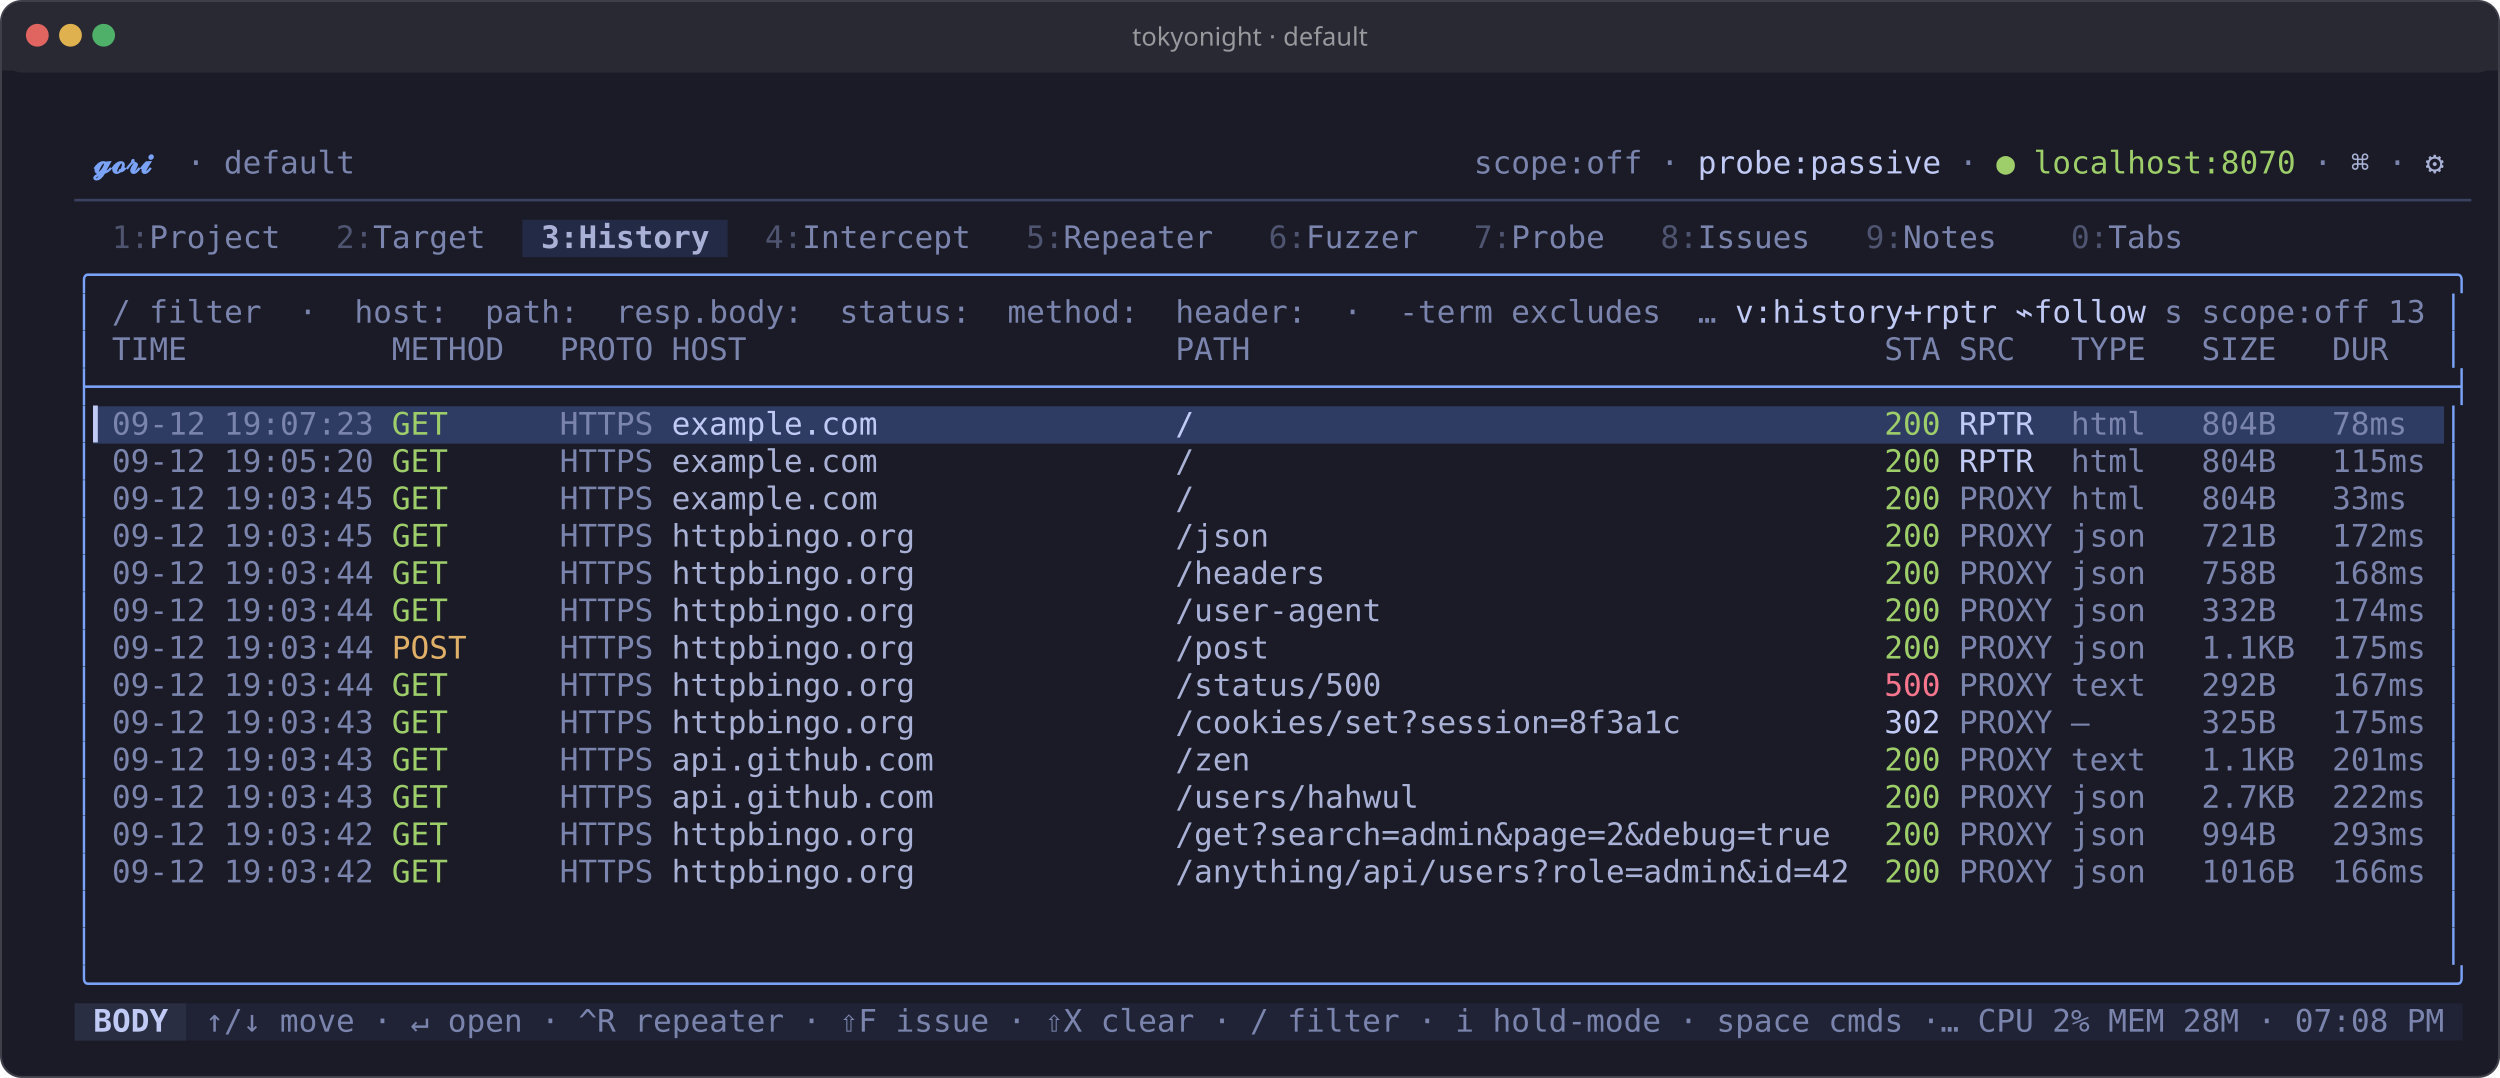
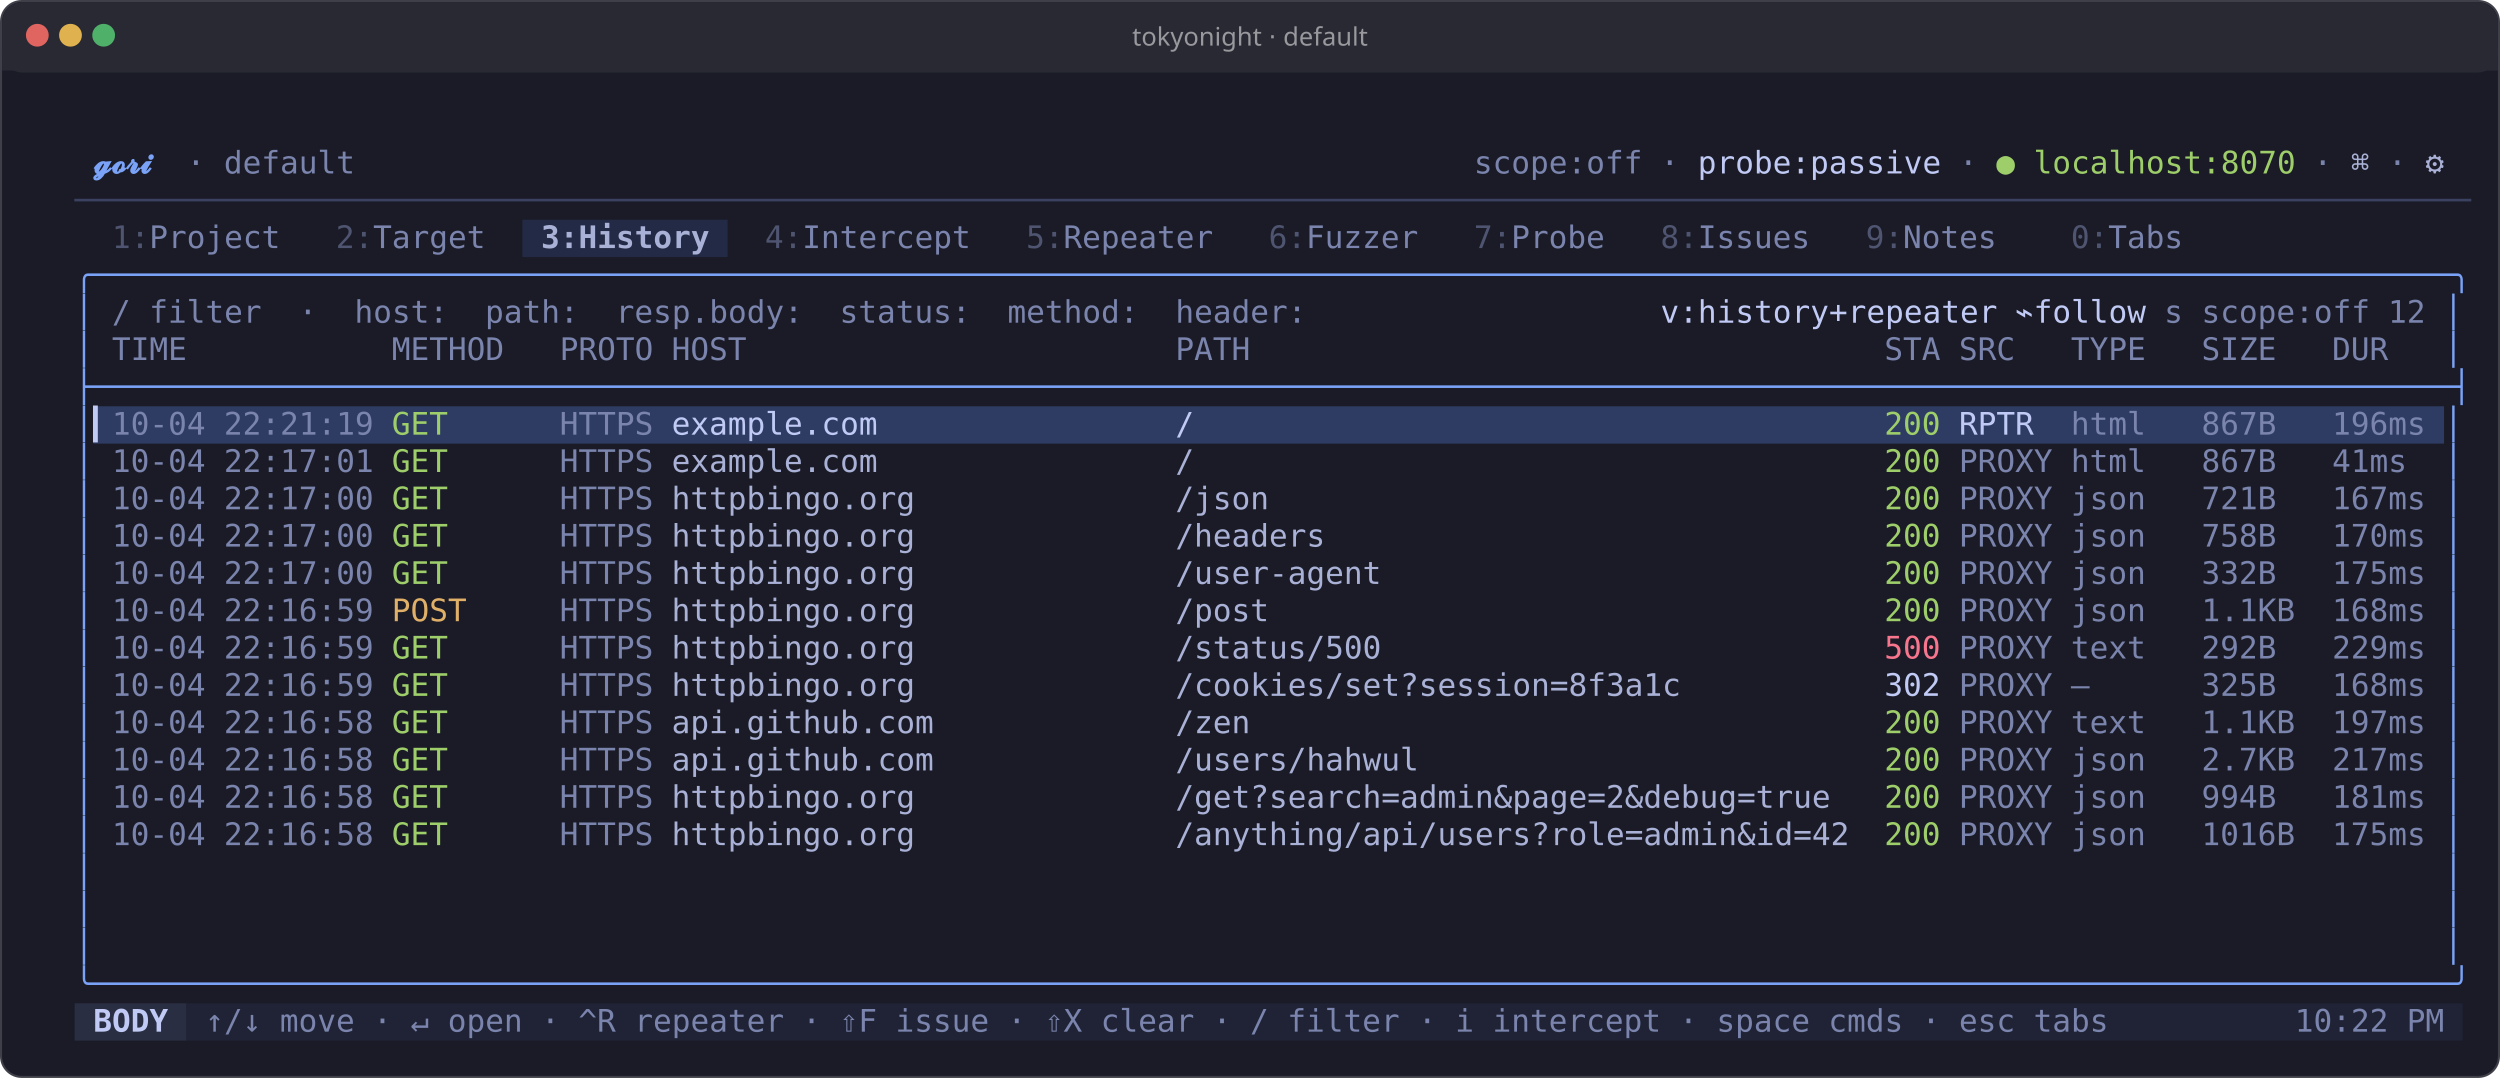
<svg xmlns="http://www.w3.org/2000/svg" width="1206" height="520" viewBox="0 0 1206.0 520.0" font-family="ui-monospace,'SF Mono','JetBrains Mono',Menlo,Consolas,monospace" font-size="15.0px" role="img" aria-label="tokyonight · default">
  <rect x="0.5" y="0.5" width="1205.0" height="519.0" rx="10" ry="10" fill="#1a1b26" stroke="#3f3f49" stroke-width="1" />
  <rect x="1" y="1" width="1204.0" height="34.0" rx="10" ry="10" fill="#282933" />
  <rect x="1" y="24.0" width="1204.0" height="10" fill="#282933" />
  <circle cx="18.0" cy="17.0" r="5.5" fill="#e0645f" />
  <circle cx="34.0" cy="17.0" r="5.5" fill="#e0b24f" />
  <circle cx="50.0" cy="17.0" r="5.5" fill="#4fb06a" />
  <text x="603.0" y="22.0" text-anchor="middle" fill="#98989d" font-family="'Apple Symbols','Segoe UI Symbol','Cambria Math','STIX Two Math','Noto Sans Math','DejaVu Sans',ui-monospace,'SF Mono','JetBrains Mono',Menlo,Consolas,monospace" font-size="12.3px">tokyonight · default</text>
  <rect x="252.00" y="106.00" width="99.00" height="18.00" fill="#232a45" />
  <rect x="45.00" y="196.00" width="1134.00" height="18.00" fill="#2e3c64" />
  <rect x="36.00" y="484.00" width="54.00" height="18.00" fill="#292e42" />
  <rect x="90.00" y="484.00" width="1098.00" height="18.00" fill="#1f2335" />
  <text x="45.00" y="83.68" textLength="36.00" lengthAdjust="spacingAndGlyphs" fill="#7aa2f7" font-weight="700" xml:space="preserve">𝓰𝓸𝓻𝓲</text>
  <text x="90.00" y="83.68" textLength="9.00" lengthAdjust="spacingAndGlyphs" fill="#7a84ad" xml:space="preserve">·</text>
  <text x="108.00" y="83.68" textLength="63.00" lengthAdjust="spacingAndGlyphs" fill="#7a84ad" xml:space="preserve">default</text>
  <text x="711.00" y="83.68" textLength="81.00" lengthAdjust="spacingAndGlyphs" fill="#7a84ad" xml:space="preserve">scope:off</text>
  <text x="801.00" y="83.68" textLength="9.00" lengthAdjust="spacingAndGlyphs" fill="#7a84ad" xml:space="preserve">·</text>
  <text x="819.00" y="83.68" textLength="117.00" lengthAdjust="spacingAndGlyphs" fill="#c0caf5" xml:space="preserve">probe:passive</text>
  <text x="945.00" y="83.68" textLength="9.00" lengthAdjust="spacingAndGlyphs" fill="#7a84ad" xml:space="preserve">·</text>
  <text x="963.00" y="83.68" textLength="9.00" lengthAdjust="spacingAndGlyphs" fill="#9ece6a" xml:space="preserve">●</text>
  <text x="981.00" y="83.68" textLength="126.00" lengthAdjust="spacingAndGlyphs" fill="#9ece6a" xml:space="preserve">localhost:8070</text>
  <text x="1116.00" y="83.68" textLength="9.00" lengthAdjust="spacingAndGlyphs" fill="#7a84ad" xml:space="preserve">·</text>
  <text x="1134.00" y="83.68" textLength="9.00" lengthAdjust="spacingAndGlyphs" fill="#a9b1d6" xml:space="preserve">⌘</text>
  <text x="1152.00" y="83.68" textLength="9.00" lengthAdjust="spacingAndGlyphs" fill="#7a84ad" xml:space="preserve">·</text>
  <text x="1170.00" y="83.68" textLength="9.00" lengthAdjust="spacingAndGlyphs" fill="#a9b1d6" xml:space="preserve">⚙</text>
  <text x="36.00" y="101.68" textLength="1152.00" lengthAdjust="spacingAndGlyphs" fill="#3b4261" xml:space="preserve">────────────────────────────────────────────────────────────────────────────────────────────────────────────────────────────────</text>
  <text x="54.00" y="119.68" textLength="18.00" lengthAdjust="spacingAndGlyphs" fill="#4f5570" xml:space="preserve">1:</text>
  <text x="72.00" y="119.68" textLength="63.00" lengthAdjust="spacingAndGlyphs" fill="#7a84ad" xml:space="preserve">Project</text>
  <text x="162.00" y="119.68" textLength="18.00" lengthAdjust="spacingAndGlyphs" fill="#4f5570" xml:space="preserve">2:</text>
  <text x="180.00" y="119.68" textLength="54.00" lengthAdjust="spacingAndGlyphs" fill="#7a84ad" xml:space="preserve">Target</text>
  <text x="261.00" y="119.68" textLength="81.00" lengthAdjust="spacingAndGlyphs" fill="#a9b1d6" font-weight="700" xml:space="preserve">3:History</text>
  <text x="369.00" y="119.68" textLength="18.00" lengthAdjust="spacingAndGlyphs" fill="#4f5570" xml:space="preserve">4:</text>
  <text x="387.00" y="119.68" textLength="81.00" lengthAdjust="spacingAndGlyphs" fill="#7a84ad" xml:space="preserve">Intercept</text>
  <text x="495.00" y="119.68" textLength="18.00" lengthAdjust="spacingAndGlyphs" fill="#4f5570" xml:space="preserve">5:</text>
  <text x="513.00" y="119.68" textLength="72.00" lengthAdjust="spacingAndGlyphs" fill="#7a84ad" xml:space="preserve">Repeater</text>
  <text x="612.00" y="119.68" textLength="18.00" lengthAdjust="spacingAndGlyphs" fill="#4f5570" xml:space="preserve">6:</text>
  <text x="630.00" y="119.68" textLength="54.00" lengthAdjust="spacingAndGlyphs" fill="#7a84ad" xml:space="preserve">Fuzzer</text>
  <text x="711.00" y="119.68" textLength="18.00" lengthAdjust="spacingAndGlyphs" fill="#4f5570" xml:space="preserve">7:</text>
  <text x="729.00" y="119.68" textLength="45.00" lengthAdjust="spacingAndGlyphs" fill="#7a84ad" xml:space="preserve">Probe</text>
  <text x="801.00" y="119.68" textLength="18.00" lengthAdjust="spacingAndGlyphs" fill="#4f5570" xml:space="preserve">8:</text>
  <text x="819.00" y="119.68" textLength="54.00" lengthAdjust="spacingAndGlyphs" fill="#7a84ad" xml:space="preserve">Issues</text>
  <text x="900.00" y="119.68" textLength="18.00" lengthAdjust="spacingAndGlyphs" fill="#4f5570" xml:space="preserve">9:</text>
  <text x="918.00" y="119.68" textLength="45.00" lengthAdjust="spacingAndGlyphs" fill="#7a84ad" xml:space="preserve">Notes</text>
  <text x="999.00" y="119.68" textLength="18.00" lengthAdjust="spacingAndGlyphs" fill="#4f5570" xml:space="preserve">0:</text>
  <text x="1017.00" y="119.68" textLength="36.00" lengthAdjust="spacingAndGlyphs" fill="#7a84ad" xml:space="preserve">Tabs</text>
  <text x="36.00" y="137.68" textLength="1152.00" lengthAdjust="spacingAndGlyphs" fill="#7aa2f7" xml:space="preserve">╭──────────────────────────────────────────────────────────────────────────────────────────────────────────────────────────────╮</text>
  <text x="36.00" y="155.68" textLength="9.00" lengthAdjust="spacingAndGlyphs" fill="#7aa2f7" xml:space="preserve">│</text>
  <text x="54.00" y="155.68" textLength="9.00" lengthAdjust="spacingAndGlyphs" fill="#7a84ad" xml:space="preserve">/</text>
  <text x="72.00" y="155.68" textLength="54.00" lengthAdjust="spacingAndGlyphs" fill="#7a84ad" xml:space="preserve">filter</text>
  <text x="144.00" y="155.68" textLength="9.00" lengthAdjust="spacingAndGlyphs" fill="#7a84ad" xml:space="preserve">·</text>
  <text x="171.00" y="155.68" textLength="45.00" lengthAdjust="spacingAndGlyphs" fill="#7a84ad" xml:space="preserve">host:</text>
  <text x="234.00" y="155.68" textLength="45.00" lengthAdjust="spacingAndGlyphs" fill="#7a84ad" xml:space="preserve">path:</text>
  <text x="297.00" y="155.68" textLength="90.00" lengthAdjust="spacingAndGlyphs" fill="#7a84ad" xml:space="preserve">resp.body:</text>
  <text x="405.00" y="155.68" textLength="63.00" lengthAdjust="spacingAndGlyphs" fill="#7a84ad" xml:space="preserve">status:</text>
  <text x="486.00" y="155.68" textLength="63.00" lengthAdjust="spacingAndGlyphs" fill="#7a84ad" xml:space="preserve">method:</text>
  <text x="567.00" y="155.68" textLength="63.00" lengthAdjust="spacingAndGlyphs" fill="#7a84ad" xml:space="preserve">header:</text>
-   <text x="648.00" y="155.68" textLength="9.00" lengthAdjust="spacingAndGlyphs" fill="#7a84ad" xml:space="preserve">·</text>
-   <text x="675.00" y="155.68" textLength="45.00" lengthAdjust="spacingAndGlyphs" fill="#7a84ad" xml:space="preserve">-term</text>
-   <text x="729.00" y="155.68" textLength="72.00" lengthAdjust="spacingAndGlyphs" fill="#7a84ad" xml:space="preserve">excludes</text>
-   <text x="819.00" y="155.68" textLength="9.00" lengthAdjust="spacingAndGlyphs" fill="#7a84ad" xml:space="preserve">…</text>
-   <text x="837.00" y="155.68" textLength="126.00" lengthAdjust="spacingAndGlyphs" fill="#c0caf5" xml:space="preserve">v:history+rptr</text>
+   <text x="801.00" y="155.68" textLength="162.00" lengthAdjust="spacingAndGlyphs" fill="#c0caf5" xml:space="preserve">v:history+repeater</text>
  <text x="972.00" y="155.68" textLength="63.00" lengthAdjust="spacingAndGlyphs" fill="#c0caf5" xml:space="preserve">⌁follow</text>
  <text x="1044.00" y="155.68" textLength="9.00" lengthAdjust="spacingAndGlyphs" fill="#7a84ad" xml:space="preserve">s</text>
  <text x="1062.00" y="155.68" textLength="81.00" lengthAdjust="spacingAndGlyphs" fill="#7a84ad" xml:space="preserve">scope:off</text>
-   <text x="1152.00" y="155.68" textLength="18.00" lengthAdjust="spacingAndGlyphs" fill="#7a84ad" xml:space="preserve">13</text>
+   <text x="1152.00" y="155.68" textLength="18.00" lengthAdjust="spacingAndGlyphs" fill="#7a84ad" xml:space="preserve">12</text>
  <text x="1179.00" y="155.68" textLength="9.00" lengthAdjust="spacingAndGlyphs" fill="#7aa2f7" xml:space="preserve">│</text>
  <text x="36.00" y="173.68" textLength="9.00" lengthAdjust="spacingAndGlyphs" fill="#7aa2f7" xml:space="preserve">│</text>
  <text x="54.00" y="173.68" textLength="36.00" lengthAdjust="spacingAndGlyphs" fill="#7a84ad" xml:space="preserve">TIME</text>
  <text x="189.00" y="173.68" textLength="54.00" lengthAdjust="spacingAndGlyphs" fill="#7a84ad" xml:space="preserve">METHOD</text>
  <text x="270.00" y="173.68" textLength="45.00" lengthAdjust="spacingAndGlyphs" fill="#7a84ad" xml:space="preserve">PROTO</text>
  <text x="324.00" y="173.68" textLength="36.00" lengthAdjust="spacingAndGlyphs" fill="#7a84ad" xml:space="preserve">HOST</text>
  <text x="567.00" y="173.68" textLength="36.00" lengthAdjust="spacingAndGlyphs" fill="#7a84ad" xml:space="preserve">PATH</text>
  <text x="909.00" y="173.68" textLength="27.00" lengthAdjust="spacingAndGlyphs" fill="#7a84ad" xml:space="preserve">STA</text>
  <text x="945.00" y="173.68" textLength="27.00" lengthAdjust="spacingAndGlyphs" fill="#7a84ad" xml:space="preserve">SRC</text>
  <text x="999.00" y="173.68" textLength="36.00" lengthAdjust="spacingAndGlyphs" fill="#7a84ad" xml:space="preserve">TYPE</text>
  <text x="1062.00" y="173.68" textLength="36.00" lengthAdjust="spacingAndGlyphs" fill="#7a84ad" xml:space="preserve">SIZE</text>
  <text x="1125.00" y="173.68" textLength="27.00" lengthAdjust="spacingAndGlyphs" fill="#7a84ad" xml:space="preserve">DUR</text>
  <text x="1179.00" y="173.68" textLength="9.00" lengthAdjust="spacingAndGlyphs" fill="#7aa2f7" xml:space="preserve">│</text>
  <text x="36.00" y="191.68" textLength="1152.00" lengthAdjust="spacingAndGlyphs" fill="#7aa2f7" xml:space="preserve">├──────────────────────────────────────────────────────────────────────────────────────────────────────────────────────────────┤</text>
  <text x="36.00" y="209.68" textLength="9.00" lengthAdjust="spacingAndGlyphs" fill="#7aa2f7" xml:space="preserve">│</text>
  <text x="45.00" y="209.68" textLength="9.00" lengthAdjust="spacingAndGlyphs" fill="#c0caf5" xml:space="preserve">▎</text>
-   <text x="54.00" y="209.68" textLength="45.00" lengthAdjust="spacingAndGlyphs" fill="#7a84ad" xml:space="preserve">09-12</text>
-   <text x="108.00" y="209.68" textLength="72.00" lengthAdjust="spacingAndGlyphs" fill="#7a84ad" xml:space="preserve">19:07:23</text>
+   <text x="54.00" y="209.68" textLength="45.00" lengthAdjust="spacingAndGlyphs" fill="#7a84ad" xml:space="preserve">10-04</text>
+   <text x="108.00" y="209.68" textLength="72.00" lengthAdjust="spacingAndGlyphs" fill="#7a84ad" xml:space="preserve">22:21:19</text>
  <text x="189.00" y="209.68" textLength="27.00" lengthAdjust="spacingAndGlyphs" fill="#9ece6a" xml:space="preserve">GET</text>
  <text x="270.00" y="209.68" textLength="45.00" lengthAdjust="spacingAndGlyphs" fill="#7a84ad" xml:space="preserve">HTTPS</text>
  <text x="324.00" y="209.68" textLength="99.00" lengthAdjust="spacingAndGlyphs" fill="#c0caf5" xml:space="preserve">example.com</text>
  <text x="567.00" y="209.68" textLength="9.00" lengthAdjust="spacingAndGlyphs" fill="#c0caf5" xml:space="preserve">/</text>
  <text x="909.00" y="209.68" textLength="27.00" lengthAdjust="spacingAndGlyphs" fill="#9ece6a" xml:space="preserve">200</text>
  <text x="945.00" y="209.68" textLength="36.00" lengthAdjust="spacingAndGlyphs" fill="#c0caf5" xml:space="preserve">RPTR</text>
  <text x="999.00" y="209.68" textLength="36.00" lengthAdjust="spacingAndGlyphs" fill="#7a84ad" xml:space="preserve">html</text>
-   <text x="1062.00" y="209.68" textLength="36.00" lengthAdjust="spacingAndGlyphs" fill="#7a84ad" xml:space="preserve">804B</text>
-   <text x="1125.00" y="209.68" textLength="36.00" lengthAdjust="spacingAndGlyphs" fill="#7a84ad" xml:space="preserve">78ms</text>
+   <text x="1062.00" y="209.68" textLength="36.00" lengthAdjust="spacingAndGlyphs" fill="#7a84ad" xml:space="preserve">867B</text>
+   <text x="1125.00" y="209.68" textLength="45.00" lengthAdjust="spacingAndGlyphs" fill="#7a84ad" xml:space="preserve">196ms</text>
  <text x="1179.00" y="209.68" textLength="9.00" lengthAdjust="spacingAndGlyphs" fill="#7aa2f7" xml:space="preserve">│</text>
  <text x="36.00" y="227.68" textLength="9.00" lengthAdjust="spacingAndGlyphs" fill="#7aa2f7" xml:space="preserve">│</text>
-   <text x="54.00" y="227.68" textLength="45.00" lengthAdjust="spacingAndGlyphs" fill="#7a84ad" xml:space="preserve">09-12</text>
-   <text x="108.00" y="227.68" textLength="72.00" lengthAdjust="spacingAndGlyphs" fill="#7a84ad" xml:space="preserve">19:05:20</text>
+   <text x="54.00" y="227.68" textLength="45.00" lengthAdjust="spacingAndGlyphs" fill="#7a84ad" xml:space="preserve">10-04</text>
+   <text x="108.00" y="227.68" textLength="72.00" lengthAdjust="spacingAndGlyphs" fill="#7a84ad" xml:space="preserve">22:17:01</text>
  <text x="189.00" y="227.68" textLength="27.00" lengthAdjust="spacingAndGlyphs" fill="#9ece6a" xml:space="preserve">GET</text>
  <text x="270.00" y="227.68" textLength="45.00" lengthAdjust="spacingAndGlyphs" fill="#7a84ad" xml:space="preserve">HTTPS</text>
  <text x="324.00" y="227.68" textLength="99.00" lengthAdjust="spacingAndGlyphs" fill="#a9b1d6" xml:space="preserve">example.com</text>
  <text x="567.00" y="227.68" textLength="9.00" lengthAdjust="spacingAndGlyphs" fill="#a9b1d6" xml:space="preserve">/</text>
  <text x="909.00" y="227.68" textLength="27.00" lengthAdjust="spacingAndGlyphs" fill="#9ece6a" xml:space="preserve">200</text>
-   <text x="945.00" y="227.68" textLength="36.00" lengthAdjust="spacingAndGlyphs" fill="#c0caf5" xml:space="preserve">RPTR</text>
+   <text x="945.00" y="227.68" textLength="45.00" lengthAdjust="spacingAndGlyphs" fill="#7a84ad" xml:space="preserve">PROXY</text>
  <text x="999.00" y="227.68" textLength="36.00" lengthAdjust="spacingAndGlyphs" fill="#7a84ad" xml:space="preserve">html</text>
-   <text x="1062.00" y="227.68" textLength="36.00" lengthAdjust="spacingAndGlyphs" fill="#7a84ad" xml:space="preserve">804B</text>
-   <text x="1125.00" y="227.68" textLength="45.00" lengthAdjust="spacingAndGlyphs" fill="#7a84ad" xml:space="preserve">115ms</text>
+   <text x="1062.00" y="227.68" textLength="36.00" lengthAdjust="spacingAndGlyphs" fill="#7a84ad" xml:space="preserve">867B</text>
+   <text x="1125.00" y="227.68" textLength="36.00" lengthAdjust="spacingAndGlyphs" fill="#7a84ad" xml:space="preserve">41ms</text>
  <text x="1179.00" y="227.68" textLength="9.00" lengthAdjust="spacingAndGlyphs" fill="#7aa2f7" xml:space="preserve">│</text>
  <text x="36.00" y="245.68" textLength="9.00" lengthAdjust="spacingAndGlyphs" fill="#7aa2f7" xml:space="preserve">│</text>
-   <text x="54.00" y="245.68" textLength="45.00" lengthAdjust="spacingAndGlyphs" fill="#7a84ad" xml:space="preserve">09-12</text>
-   <text x="108.00" y="245.68" textLength="72.00" lengthAdjust="spacingAndGlyphs" fill="#7a84ad" xml:space="preserve">19:03:45</text>
+   <text x="54.00" y="245.68" textLength="45.00" lengthAdjust="spacingAndGlyphs" fill="#7a84ad" xml:space="preserve">10-04</text>
+   <text x="108.00" y="245.68" textLength="72.00" lengthAdjust="spacingAndGlyphs" fill="#7a84ad" xml:space="preserve">22:17:00</text>
  <text x="189.00" y="245.68" textLength="27.00" lengthAdjust="spacingAndGlyphs" fill="#9ece6a" xml:space="preserve">GET</text>
  <text x="270.00" y="245.68" textLength="45.00" lengthAdjust="spacingAndGlyphs" fill="#7a84ad" xml:space="preserve">HTTPS</text>
-   <text x="324.00" y="245.68" textLength="99.00" lengthAdjust="spacingAndGlyphs" fill="#a9b1d6" xml:space="preserve">example.com</text>
-   <text x="567.00" y="245.68" textLength="9.00" lengthAdjust="spacingAndGlyphs" fill="#a9b1d6" xml:space="preserve">/</text>
+   <text x="324.00" y="245.68" textLength="117.00" lengthAdjust="spacingAndGlyphs" fill="#a9b1d6" xml:space="preserve">httpbingo.org</text>
+   <text x="567.00" y="245.68" textLength="45.00" lengthAdjust="spacingAndGlyphs" fill="#a9b1d6" xml:space="preserve">/json</text>
  <text x="909.00" y="245.68" textLength="27.00" lengthAdjust="spacingAndGlyphs" fill="#9ece6a" xml:space="preserve">200</text>
  <text x="945.00" y="245.68" textLength="45.00" lengthAdjust="spacingAndGlyphs" fill="#7a84ad" xml:space="preserve">PROXY</text>
-   <text x="999.00" y="245.68" textLength="36.00" lengthAdjust="spacingAndGlyphs" fill="#7a84ad" xml:space="preserve">html</text>
-   <text x="1062.00" y="245.68" textLength="36.00" lengthAdjust="spacingAndGlyphs" fill="#7a84ad" xml:space="preserve">804B</text>
-   <text x="1125.00" y="245.68" textLength="36.00" lengthAdjust="spacingAndGlyphs" fill="#7a84ad" xml:space="preserve">33ms</text>
+   <text x="999.00" y="245.68" textLength="36.00" lengthAdjust="spacingAndGlyphs" fill="#7a84ad" xml:space="preserve">json</text>
+   <text x="1062.00" y="245.68" textLength="36.00" lengthAdjust="spacingAndGlyphs" fill="#7a84ad" xml:space="preserve">721B</text>
+   <text x="1125.00" y="245.68" textLength="45.00" lengthAdjust="spacingAndGlyphs" fill="#7a84ad" xml:space="preserve">167ms</text>
  <text x="1179.00" y="245.68" textLength="9.00" lengthAdjust="spacingAndGlyphs" fill="#7aa2f7" xml:space="preserve">│</text>
  <text x="36.00" y="263.68" textLength="9.00" lengthAdjust="spacingAndGlyphs" fill="#7aa2f7" xml:space="preserve">│</text>
-   <text x="54.00" y="263.68" textLength="45.00" lengthAdjust="spacingAndGlyphs" fill="#7a84ad" xml:space="preserve">09-12</text>
-   <text x="108.00" y="263.68" textLength="72.00" lengthAdjust="spacingAndGlyphs" fill="#7a84ad" xml:space="preserve">19:03:45</text>
+   <text x="54.00" y="263.68" textLength="45.00" lengthAdjust="spacingAndGlyphs" fill="#7a84ad" xml:space="preserve">10-04</text>
+   <text x="108.00" y="263.68" textLength="72.00" lengthAdjust="spacingAndGlyphs" fill="#7a84ad" xml:space="preserve">22:17:00</text>
  <text x="189.00" y="263.68" textLength="27.00" lengthAdjust="spacingAndGlyphs" fill="#9ece6a" xml:space="preserve">GET</text>
  <text x="270.00" y="263.68" textLength="45.00" lengthAdjust="spacingAndGlyphs" fill="#7a84ad" xml:space="preserve">HTTPS</text>
  <text x="324.00" y="263.68" textLength="117.00" lengthAdjust="spacingAndGlyphs" fill="#a9b1d6" xml:space="preserve">httpbingo.org</text>
-   <text x="567.00" y="263.68" textLength="45.00" lengthAdjust="spacingAndGlyphs" fill="#a9b1d6" xml:space="preserve">/json</text>
+   <text x="567.00" y="263.68" textLength="72.00" lengthAdjust="spacingAndGlyphs" fill="#a9b1d6" xml:space="preserve">/headers</text>
  <text x="909.00" y="263.68" textLength="27.00" lengthAdjust="spacingAndGlyphs" fill="#9ece6a" xml:space="preserve">200</text>
  <text x="945.00" y="263.68" textLength="45.00" lengthAdjust="spacingAndGlyphs" fill="#7a84ad" xml:space="preserve">PROXY</text>
  <text x="999.00" y="263.68" textLength="36.00" lengthAdjust="spacingAndGlyphs" fill="#7a84ad" xml:space="preserve">json</text>
-   <text x="1062.00" y="263.68" textLength="36.00" lengthAdjust="spacingAndGlyphs" fill="#7a84ad" xml:space="preserve">721B</text>
-   <text x="1125.00" y="263.68" textLength="45.00" lengthAdjust="spacingAndGlyphs" fill="#7a84ad" xml:space="preserve">172ms</text>
+   <text x="1062.00" y="263.68" textLength="36.00" lengthAdjust="spacingAndGlyphs" fill="#7a84ad" xml:space="preserve">758B</text>
+   <text x="1125.00" y="263.68" textLength="45.00" lengthAdjust="spacingAndGlyphs" fill="#7a84ad" xml:space="preserve">170ms</text>
  <text x="1179.00" y="263.68" textLength="9.00" lengthAdjust="spacingAndGlyphs" fill="#7aa2f7" xml:space="preserve">│</text>
  <text x="36.00" y="281.68" textLength="9.00" lengthAdjust="spacingAndGlyphs" fill="#7aa2f7" xml:space="preserve">│</text>
-   <text x="54.00" y="281.68" textLength="45.00" lengthAdjust="spacingAndGlyphs" fill="#7a84ad" xml:space="preserve">09-12</text>
-   <text x="108.00" y="281.68" textLength="72.00" lengthAdjust="spacingAndGlyphs" fill="#7a84ad" xml:space="preserve">19:03:44</text>
+   <text x="54.00" y="281.68" textLength="45.00" lengthAdjust="spacingAndGlyphs" fill="#7a84ad" xml:space="preserve">10-04</text>
+   <text x="108.00" y="281.68" textLength="72.00" lengthAdjust="spacingAndGlyphs" fill="#7a84ad" xml:space="preserve">22:17:00</text>
  <text x="189.00" y="281.68" textLength="27.00" lengthAdjust="spacingAndGlyphs" fill="#9ece6a" xml:space="preserve">GET</text>
  <text x="270.00" y="281.68" textLength="45.00" lengthAdjust="spacingAndGlyphs" fill="#7a84ad" xml:space="preserve">HTTPS</text>
  <text x="324.00" y="281.68" textLength="117.00" lengthAdjust="spacingAndGlyphs" fill="#a9b1d6" xml:space="preserve">httpbingo.org</text>
-   <text x="567.00" y="281.68" textLength="72.00" lengthAdjust="spacingAndGlyphs" fill="#a9b1d6" xml:space="preserve">/headers</text>
+   <text x="567.00" y="281.68" textLength="99.00" lengthAdjust="spacingAndGlyphs" fill="#a9b1d6" xml:space="preserve">/user-agent</text>
  <text x="909.00" y="281.68" textLength="27.00" lengthAdjust="spacingAndGlyphs" fill="#9ece6a" xml:space="preserve">200</text>
  <text x="945.00" y="281.68" textLength="45.00" lengthAdjust="spacingAndGlyphs" fill="#7a84ad" xml:space="preserve">PROXY</text>
  <text x="999.00" y="281.68" textLength="36.00" lengthAdjust="spacingAndGlyphs" fill="#7a84ad" xml:space="preserve">json</text>
-   <text x="1062.00" y="281.68" textLength="36.00" lengthAdjust="spacingAndGlyphs" fill="#7a84ad" xml:space="preserve">758B</text>
-   <text x="1125.00" y="281.68" textLength="45.00" lengthAdjust="spacingAndGlyphs" fill="#7a84ad" xml:space="preserve">168ms</text>
+   <text x="1062.00" y="281.68" textLength="36.00" lengthAdjust="spacingAndGlyphs" fill="#7a84ad" xml:space="preserve">332B</text>
+   <text x="1125.00" y="281.68" textLength="45.00" lengthAdjust="spacingAndGlyphs" fill="#7a84ad" xml:space="preserve">175ms</text>
  <text x="1179.00" y="281.68" textLength="9.00" lengthAdjust="spacingAndGlyphs" fill="#7aa2f7" xml:space="preserve">│</text>
  <text x="36.00" y="299.68" textLength="9.00" lengthAdjust="spacingAndGlyphs" fill="#7aa2f7" xml:space="preserve">│</text>
-   <text x="54.00" y="299.68" textLength="45.00" lengthAdjust="spacingAndGlyphs" fill="#7a84ad" xml:space="preserve">09-12</text>
-   <text x="108.00" y="299.68" textLength="72.00" lengthAdjust="spacingAndGlyphs" fill="#7a84ad" xml:space="preserve">19:03:44</text>
-   <text x="189.00" y="299.68" textLength="27.00" lengthAdjust="spacingAndGlyphs" fill="#9ece6a" xml:space="preserve">GET</text>
+   <text x="54.00" y="299.68" textLength="45.00" lengthAdjust="spacingAndGlyphs" fill="#7a84ad" xml:space="preserve">10-04</text>
+   <text x="108.00" y="299.68" textLength="72.00" lengthAdjust="spacingAndGlyphs" fill="#7a84ad" xml:space="preserve">22:16:59</text>
+   <text x="189.00" y="299.68" textLength="36.00" lengthAdjust="spacingAndGlyphs" fill="#e0af68" xml:space="preserve">POST</text>
  <text x="270.00" y="299.68" textLength="45.00" lengthAdjust="spacingAndGlyphs" fill="#7a84ad" xml:space="preserve">HTTPS</text>
  <text x="324.00" y="299.68" textLength="117.00" lengthAdjust="spacingAndGlyphs" fill="#a9b1d6" xml:space="preserve">httpbingo.org</text>
-   <text x="567.00" y="299.68" textLength="99.00" lengthAdjust="spacingAndGlyphs" fill="#a9b1d6" xml:space="preserve">/user-agent</text>
+   <text x="567.00" y="299.68" textLength="45.00" lengthAdjust="spacingAndGlyphs" fill="#a9b1d6" xml:space="preserve">/post</text>
  <text x="909.00" y="299.68" textLength="27.00" lengthAdjust="spacingAndGlyphs" fill="#9ece6a" xml:space="preserve">200</text>
  <text x="945.00" y="299.68" textLength="45.00" lengthAdjust="spacingAndGlyphs" fill="#7a84ad" xml:space="preserve">PROXY</text>
  <text x="999.00" y="299.68" textLength="36.00" lengthAdjust="spacingAndGlyphs" fill="#7a84ad" xml:space="preserve">json</text>
-   <text x="1062.00" y="299.68" textLength="36.00" lengthAdjust="spacingAndGlyphs" fill="#7a84ad" xml:space="preserve">332B</text>
-   <text x="1125.00" y="299.68" textLength="45.00" lengthAdjust="spacingAndGlyphs" fill="#7a84ad" xml:space="preserve">174ms</text>
+   <text x="1062.00" y="299.68" textLength="45.00" lengthAdjust="spacingAndGlyphs" fill="#7a84ad" xml:space="preserve">1.1KB</text>
+   <text x="1125.00" y="299.68" textLength="45.00" lengthAdjust="spacingAndGlyphs" fill="#7a84ad" xml:space="preserve">168ms</text>
  <text x="1179.00" y="299.68" textLength="9.00" lengthAdjust="spacingAndGlyphs" fill="#7aa2f7" xml:space="preserve">│</text>
  <text x="36.00" y="317.68" textLength="9.00" lengthAdjust="spacingAndGlyphs" fill="#7aa2f7" xml:space="preserve">│</text>
-   <text x="54.00" y="317.68" textLength="45.00" lengthAdjust="spacingAndGlyphs" fill="#7a84ad" xml:space="preserve">09-12</text>
-   <text x="108.00" y="317.68" textLength="72.00" lengthAdjust="spacingAndGlyphs" fill="#7a84ad" xml:space="preserve">19:03:44</text>
-   <text x="189.00" y="317.68" textLength="36.00" lengthAdjust="spacingAndGlyphs" fill="#e0af68" xml:space="preserve">POST</text>
+   <text x="54.00" y="317.68" textLength="45.00" lengthAdjust="spacingAndGlyphs" fill="#7a84ad" xml:space="preserve">10-04</text>
+   <text x="108.00" y="317.68" textLength="72.00" lengthAdjust="spacingAndGlyphs" fill="#7a84ad" xml:space="preserve">22:16:59</text>
+   <text x="189.00" y="317.68" textLength="27.00" lengthAdjust="spacingAndGlyphs" fill="#9ece6a" xml:space="preserve">GET</text>
  <text x="270.00" y="317.68" textLength="45.00" lengthAdjust="spacingAndGlyphs" fill="#7a84ad" xml:space="preserve">HTTPS</text>
  <text x="324.00" y="317.68" textLength="117.00" lengthAdjust="spacingAndGlyphs" fill="#a9b1d6" xml:space="preserve">httpbingo.org</text>
-   <text x="567.00" y="317.68" textLength="45.00" lengthAdjust="spacingAndGlyphs" fill="#a9b1d6" xml:space="preserve">/post</text>
-   <text x="909.00" y="317.68" textLength="27.00" lengthAdjust="spacingAndGlyphs" fill="#9ece6a" xml:space="preserve">200</text>
+   <text x="567.00" y="317.68" textLength="99.00" lengthAdjust="spacingAndGlyphs" fill="#a9b1d6" xml:space="preserve">/status/500</text>
+   <text x="909.00" y="317.68" textLength="27.00" lengthAdjust="spacingAndGlyphs" fill="#f7768e" xml:space="preserve">500</text>
  <text x="945.00" y="317.68" textLength="45.00" lengthAdjust="spacingAndGlyphs" fill="#7a84ad" xml:space="preserve">PROXY</text>
-   <text x="999.00" y="317.68" textLength="36.00" lengthAdjust="spacingAndGlyphs" fill="#7a84ad" xml:space="preserve">json</text>
-   <text x="1062.00" y="317.68" textLength="45.00" lengthAdjust="spacingAndGlyphs" fill="#7a84ad" xml:space="preserve">1.1KB</text>
-   <text x="1125.00" y="317.68" textLength="45.00" lengthAdjust="spacingAndGlyphs" fill="#7a84ad" xml:space="preserve">175ms</text>
+   <text x="999.00" y="317.68" textLength="36.00" lengthAdjust="spacingAndGlyphs" fill="#7a84ad" xml:space="preserve">text</text>
+   <text x="1062.00" y="317.68" textLength="36.00" lengthAdjust="spacingAndGlyphs" fill="#7a84ad" xml:space="preserve">292B</text>
+   <text x="1125.00" y="317.68" textLength="45.00" lengthAdjust="spacingAndGlyphs" fill="#7a84ad" xml:space="preserve">229ms</text>
  <text x="1179.00" y="317.68" textLength="9.00" lengthAdjust="spacingAndGlyphs" fill="#7aa2f7" xml:space="preserve">│</text>
  <text x="36.00" y="335.68" textLength="9.00" lengthAdjust="spacingAndGlyphs" fill="#7aa2f7" xml:space="preserve">│</text>
-   <text x="54.00" y="335.68" textLength="45.00" lengthAdjust="spacingAndGlyphs" fill="#7a84ad" xml:space="preserve">09-12</text>
-   <text x="108.00" y="335.68" textLength="72.00" lengthAdjust="spacingAndGlyphs" fill="#7a84ad" xml:space="preserve">19:03:44</text>
+   <text x="54.00" y="335.68" textLength="45.00" lengthAdjust="spacingAndGlyphs" fill="#7a84ad" xml:space="preserve">10-04</text>
+   <text x="108.00" y="335.68" textLength="72.00" lengthAdjust="spacingAndGlyphs" fill="#7a84ad" xml:space="preserve">22:16:59</text>
  <text x="189.00" y="335.68" textLength="27.00" lengthAdjust="spacingAndGlyphs" fill="#9ece6a" xml:space="preserve">GET</text>
  <text x="270.00" y="335.68" textLength="45.00" lengthAdjust="spacingAndGlyphs" fill="#7a84ad" xml:space="preserve">HTTPS</text>
  <text x="324.00" y="335.68" textLength="117.00" lengthAdjust="spacingAndGlyphs" fill="#a9b1d6" xml:space="preserve">httpbingo.org</text>
-   <text x="567.00" y="335.68" textLength="99.00" lengthAdjust="spacingAndGlyphs" fill="#a9b1d6" xml:space="preserve">/status/500</text>
-   <text x="909.00" y="335.68" textLength="27.00" lengthAdjust="spacingAndGlyphs" fill="#f7768e" xml:space="preserve">500</text>
+   <text x="567.00" y="335.68" textLength="243.00" lengthAdjust="spacingAndGlyphs" fill="#a9b1d6" xml:space="preserve">/cookies/set?session=8f3a1c</text>
+   <text x="909.00" y="335.68" textLength="27.00" lengthAdjust="spacingAndGlyphs" fill="#c0caf5" xml:space="preserve">302</text>
  <text x="945.00" y="335.68" textLength="45.00" lengthAdjust="spacingAndGlyphs" fill="#7a84ad" xml:space="preserve">PROXY</text>
-   <text x="999.00" y="335.68" textLength="36.00" lengthAdjust="spacingAndGlyphs" fill="#7a84ad" xml:space="preserve">text</text>
-   <text x="1062.00" y="335.68" textLength="36.00" lengthAdjust="spacingAndGlyphs" fill="#7a84ad" xml:space="preserve">292B</text>
-   <text x="1125.00" y="335.68" textLength="45.00" lengthAdjust="spacingAndGlyphs" fill="#7a84ad" xml:space="preserve">167ms</text>
+   <text x="999.00" y="335.68" textLength="9.00" lengthAdjust="spacingAndGlyphs" fill="#7a84ad" xml:space="preserve">—</text>
+   <text x="1062.00" y="335.68" textLength="36.00" lengthAdjust="spacingAndGlyphs" fill="#7a84ad" xml:space="preserve">325B</text>
+   <text x="1125.00" y="335.68" textLength="45.00" lengthAdjust="spacingAndGlyphs" fill="#7a84ad" xml:space="preserve">168ms</text>
  <text x="1179.00" y="335.68" textLength="9.00" lengthAdjust="spacingAndGlyphs" fill="#7aa2f7" xml:space="preserve">│</text>
  <text x="36.00" y="353.68" textLength="9.00" lengthAdjust="spacingAndGlyphs" fill="#7aa2f7" xml:space="preserve">│</text>
-   <text x="54.00" y="353.68" textLength="45.00" lengthAdjust="spacingAndGlyphs" fill="#7a84ad" xml:space="preserve">09-12</text>
-   <text x="108.00" y="353.68" textLength="72.00" lengthAdjust="spacingAndGlyphs" fill="#7a84ad" xml:space="preserve">19:03:43</text>
+   <text x="54.00" y="353.68" textLength="45.00" lengthAdjust="spacingAndGlyphs" fill="#7a84ad" xml:space="preserve">10-04</text>
+   <text x="108.00" y="353.68" textLength="72.00" lengthAdjust="spacingAndGlyphs" fill="#7a84ad" xml:space="preserve">22:16:58</text>
  <text x="189.00" y="353.68" textLength="27.00" lengthAdjust="spacingAndGlyphs" fill="#9ece6a" xml:space="preserve">GET</text>
  <text x="270.00" y="353.68" textLength="45.00" lengthAdjust="spacingAndGlyphs" fill="#7a84ad" xml:space="preserve">HTTPS</text>
-   <text x="324.00" y="353.68" textLength="117.00" lengthAdjust="spacingAndGlyphs" fill="#a9b1d6" xml:space="preserve">httpbingo.org</text>
-   <text x="567.00" y="353.68" textLength="243.00" lengthAdjust="spacingAndGlyphs" fill="#a9b1d6" xml:space="preserve">/cookies/set?session=8f3a1c</text>
-   <text x="909.00" y="353.68" textLength="27.00" lengthAdjust="spacingAndGlyphs" fill="#c0caf5" xml:space="preserve">302</text>
+   <text x="324.00" y="353.68" textLength="126.00" lengthAdjust="spacingAndGlyphs" fill="#a9b1d6" xml:space="preserve">api.github.com</text>
+   <text x="567.00" y="353.68" textLength="36.00" lengthAdjust="spacingAndGlyphs" fill="#a9b1d6" xml:space="preserve">/zen</text>
+   <text x="909.00" y="353.68" textLength="27.00" lengthAdjust="spacingAndGlyphs" fill="#9ece6a" xml:space="preserve">200</text>
  <text x="945.00" y="353.68" textLength="45.00" lengthAdjust="spacingAndGlyphs" fill="#7a84ad" xml:space="preserve">PROXY</text>
-   <text x="999.00" y="353.68" textLength="9.00" lengthAdjust="spacingAndGlyphs" fill="#7a84ad" xml:space="preserve">—</text>
-   <text x="1062.00" y="353.68" textLength="36.00" lengthAdjust="spacingAndGlyphs" fill="#7a84ad" xml:space="preserve">325B</text>
-   <text x="1125.00" y="353.68" textLength="45.00" lengthAdjust="spacingAndGlyphs" fill="#7a84ad" xml:space="preserve">175ms</text>
+   <text x="999.00" y="353.68" textLength="36.00" lengthAdjust="spacingAndGlyphs" fill="#7a84ad" xml:space="preserve">text</text>
+   <text x="1062.00" y="353.68" textLength="45.00" lengthAdjust="spacingAndGlyphs" fill="#7a84ad" xml:space="preserve">1.1KB</text>
+   <text x="1125.00" y="353.68" textLength="45.00" lengthAdjust="spacingAndGlyphs" fill="#7a84ad" xml:space="preserve">197ms</text>
  <text x="1179.00" y="353.68" textLength="9.00" lengthAdjust="spacingAndGlyphs" fill="#7aa2f7" xml:space="preserve">│</text>
  <text x="36.00" y="371.68" textLength="9.00" lengthAdjust="spacingAndGlyphs" fill="#7aa2f7" xml:space="preserve">│</text>
-   <text x="54.00" y="371.68" textLength="45.00" lengthAdjust="spacingAndGlyphs" fill="#7a84ad" xml:space="preserve">09-12</text>
-   <text x="108.00" y="371.68" textLength="72.00" lengthAdjust="spacingAndGlyphs" fill="#7a84ad" xml:space="preserve">19:03:43</text>
+   <text x="54.00" y="371.68" textLength="45.00" lengthAdjust="spacingAndGlyphs" fill="#7a84ad" xml:space="preserve">10-04</text>
+   <text x="108.00" y="371.68" textLength="72.00" lengthAdjust="spacingAndGlyphs" fill="#7a84ad" xml:space="preserve">22:16:58</text>
  <text x="189.00" y="371.68" textLength="27.00" lengthAdjust="spacingAndGlyphs" fill="#9ece6a" xml:space="preserve">GET</text>
  <text x="270.00" y="371.68" textLength="45.00" lengthAdjust="spacingAndGlyphs" fill="#7a84ad" xml:space="preserve">HTTPS</text>
  <text x="324.00" y="371.68" textLength="126.00" lengthAdjust="spacingAndGlyphs" fill="#a9b1d6" xml:space="preserve">api.github.com</text>
-   <text x="567.00" y="371.68" textLength="36.00" lengthAdjust="spacingAndGlyphs" fill="#a9b1d6" xml:space="preserve">/zen</text>
+   <text x="567.00" y="371.68" textLength="117.00" lengthAdjust="spacingAndGlyphs" fill="#a9b1d6" xml:space="preserve">/users/hahwul</text>
  <text x="909.00" y="371.68" textLength="27.00" lengthAdjust="spacingAndGlyphs" fill="#9ece6a" xml:space="preserve">200</text>
  <text x="945.00" y="371.68" textLength="45.00" lengthAdjust="spacingAndGlyphs" fill="#7a84ad" xml:space="preserve">PROXY</text>
-   <text x="999.00" y="371.68" textLength="36.00" lengthAdjust="spacingAndGlyphs" fill="#7a84ad" xml:space="preserve">text</text>
-   <text x="1062.00" y="371.68" textLength="45.00" lengthAdjust="spacingAndGlyphs" fill="#7a84ad" xml:space="preserve">1.1KB</text>
-   <text x="1125.00" y="371.68" textLength="45.00" lengthAdjust="spacingAndGlyphs" fill="#7a84ad" xml:space="preserve">201ms</text>
+   <text x="999.00" y="371.68" textLength="36.00" lengthAdjust="spacingAndGlyphs" fill="#7a84ad" xml:space="preserve">json</text>
+   <text x="1062.00" y="371.68" textLength="45.00" lengthAdjust="spacingAndGlyphs" fill="#7a84ad" xml:space="preserve">2.7KB</text>
+   <text x="1125.00" y="371.68" textLength="45.00" lengthAdjust="spacingAndGlyphs" fill="#7a84ad" xml:space="preserve">217ms</text>
  <text x="1179.00" y="371.68" textLength="9.00" lengthAdjust="spacingAndGlyphs" fill="#7aa2f7" xml:space="preserve">│</text>
  <text x="36.00" y="389.68" textLength="9.00" lengthAdjust="spacingAndGlyphs" fill="#7aa2f7" xml:space="preserve">│</text>
-   <text x="54.00" y="389.68" textLength="45.00" lengthAdjust="spacingAndGlyphs" fill="#7a84ad" xml:space="preserve">09-12</text>
-   <text x="108.00" y="389.68" textLength="72.00" lengthAdjust="spacingAndGlyphs" fill="#7a84ad" xml:space="preserve">19:03:43</text>
+   <text x="54.00" y="389.68" textLength="45.00" lengthAdjust="spacingAndGlyphs" fill="#7a84ad" xml:space="preserve">10-04</text>
+   <text x="108.00" y="389.68" textLength="72.00" lengthAdjust="spacingAndGlyphs" fill="#7a84ad" xml:space="preserve">22:16:58</text>
  <text x="189.00" y="389.68" textLength="27.00" lengthAdjust="spacingAndGlyphs" fill="#9ece6a" xml:space="preserve">GET</text>
  <text x="270.00" y="389.68" textLength="45.00" lengthAdjust="spacingAndGlyphs" fill="#7a84ad" xml:space="preserve">HTTPS</text>
-   <text x="324.00" y="389.68" textLength="126.00" lengthAdjust="spacingAndGlyphs" fill="#a9b1d6" xml:space="preserve">api.github.com</text>
-   <text x="567.00" y="389.68" textLength="117.00" lengthAdjust="spacingAndGlyphs" fill="#a9b1d6" xml:space="preserve">/users/hahwul</text>
+   <text x="324.00" y="389.68" textLength="117.00" lengthAdjust="spacingAndGlyphs" fill="#a9b1d6" xml:space="preserve">httpbingo.org</text>
+   <text x="567.00" y="389.68" textLength="315.00" lengthAdjust="spacingAndGlyphs" fill="#a9b1d6" xml:space="preserve">/get?search=admin&amp;page=2&amp;debug=true</text>
  <text x="909.00" y="389.68" textLength="27.00" lengthAdjust="spacingAndGlyphs" fill="#9ece6a" xml:space="preserve">200</text>
  <text x="945.00" y="389.68" textLength="45.00" lengthAdjust="spacingAndGlyphs" fill="#7a84ad" xml:space="preserve">PROXY</text>
  <text x="999.00" y="389.68" textLength="36.00" lengthAdjust="spacingAndGlyphs" fill="#7a84ad" xml:space="preserve">json</text>
-   <text x="1062.00" y="389.68" textLength="45.00" lengthAdjust="spacingAndGlyphs" fill="#7a84ad" xml:space="preserve">2.7KB</text>
-   <text x="1125.00" y="389.68" textLength="45.00" lengthAdjust="spacingAndGlyphs" fill="#7a84ad" xml:space="preserve">222ms</text>
+   <text x="1062.00" y="389.68" textLength="36.00" lengthAdjust="spacingAndGlyphs" fill="#7a84ad" xml:space="preserve">994B</text>
+   <text x="1125.00" y="389.68" textLength="45.00" lengthAdjust="spacingAndGlyphs" fill="#7a84ad" xml:space="preserve">181ms</text>
  <text x="1179.00" y="389.68" textLength="9.00" lengthAdjust="spacingAndGlyphs" fill="#7aa2f7" xml:space="preserve">│</text>
  <text x="36.00" y="407.68" textLength="9.00" lengthAdjust="spacingAndGlyphs" fill="#7aa2f7" xml:space="preserve">│</text>
-   <text x="54.00" y="407.68" textLength="45.00" lengthAdjust="spacingAndGlyphs" fill="#7a84ad" xml:space="preserve">09-12</text>
-   <text x="108.00" y="407.68" textLength="72.00" lengthAdjust="spacingAndGlyphs" fill="#7a84ad" xml:space="preserve">19:03:42</text>
+   <text x="54.00" y="407.68" textLength="45.00" lengthAdjust="spacingAndGlyphs" fill="#7a84ad" xml:space="preserve">10-04</text>
+   <text x="108.00" y="407.68" textLength="72.00" lengthAdjust="spacingAndGlyphs" fill="#7a84ad" xml:space="preserve">22:16:58</text>
  <text x="189.00" y="407.68" textLength="27.00" lengthAdjust="spacingAndGlyphs" fill="#9ece6a" xml:space="preserve">GET</text>
  <text x="270.00" y="407.68" textLength="45.00" lengthAdjust="spacingAndGlyphs" fill="#7a84ad" xml:space="preserve">HTTPS</text>
  <text x="324.00" y="407.68" textLength="117.00" lengthAdjust="spacingAndGlyphs" fill="#a9b1d6" xml:space="preserve">httpbingo.org</text>
-   <text x="567.00" y="407.68" textLength="315.00" lengthAdjust="spacingAndGlyphs" fill="#a9b1d6" xml:space="preserve">/get?search=admin&amp;page=2&amp;debug=true</text>
+   <text x="567.00" y="407.68" textLength="324.00" lengthAdjust="spacingAndGlyphs" fill="#a9b1d6" xml:space="preserve">/anything/api/users?role=admin&amp;id=42</text>
  <text x="909.00" y="407.68" textLength="27.00" lengthAdjust="spacingAndGlyphs" fill="#9ece6a" xml:space="preserve">200</text>
  <text x="945.00" y="407.68" textLength="45.00" lengthAdjust="spacingAndGlyphs" fill="#7a84ad" xml:space="preserve">PROXY</text>
  <text x="999.00" y="407.68" textLength="36.00" lengthAdjust="spacingAndGlyphs" fill="#7a84ad" xml:space="preserve">json</text>
-   <text x="1062.00" y="407.68" textLength="36.00" lengthAdjust="spacingAndGlyphs" fill="#7a84ad" xml:space="preserve">994B</text>
-   <text x="1125.00" y="407.68" textLength="45.00" lengthAdjust="spacingAndGlyphs" fill="#7a84ad" xml:space="preserve">293ms</text>
+   <text x="1062.00" y="407.68" textLength="45.00" lengthAdjust="spacingAndGlyphs" fill="#7a84ad" xml:space="preserve">1016B</text>
+   <text x="1125.00" y="407.68" textLength="45.00" lengthAdjust="spacingAndGlyphs" fill="#7a84ad" xml:space="preserve">175ms</text>
  <text x="1179.00" y="407.68" textLength="9.00" lengthAdjust="spacingAndGlyphs" fill="#7aa2f7" xml:space="preserve">│</text>
  <text x="36.00" y="425.68" textLength="9.00" lengthAdjust="spacingAndGlyphs" fill="#7aa2f7" xml:space="preserve">│</text>
-   <text x="54.00" y="425.68" textLength="45.00" lengthAdjust="spacingAndGlyphs" fill="#7a84ad" xml:space="preserve">09-12</text>
-   <text x="108.00" y="425.68" textLength="72.00" lengthAdjust="spacingAndGlyphs" fill="#7a84ad" xml:space="preserve">19:03:42</text>
-   <text x="189.00" y="425.68" textLength="27.00" lengthAdjust="spacingAndGlyphs" fill="#9ece6a" xml:space="preserve">GET</text>
-   <text x="270.00" y="425.68" textLength="45.00" lengthAdjust="spacingAndGlyphs" fill="#7a84ad" xml:space="preserve">HTTPS</text>
-   <text x="324.00" y="425.68" textLength="117.00" lengthAdjust="spacingAndGlyphs" fill="#a9b1d6" xml:space="preserve">httpbingo.org</text>
-   <text x="567.00" y="425.68" textLength="324.00" lengthAdjust="spacingAndGlyphs" fill="#a9b1d6" xml:space="preserve">/anything/api/users?role=admin&amp;id=42</text>
-   <text x="909.00" y="425.68" textLength="27.00" lengthAdjust="spacingAndGlyphs" fill="#9ece6a" xml:space="preserve">200</text>
-   <text x="945.00" y="425.68" textLength="45.00" lengthAdjust="spacingAndGlyphs" fill="#7a84ad" xml:space="preserve">PROXY</text>
-   <text x="999.00" y="425.68" textLength="36.00" lengthAdjust="spacingAndGlyphs" fill="#7a84ad" xml:space="preserve">json</text>
-   <text x="1062.00" y="425.68" textLength="45.00" lengthAdjust="spacingAndGlyphs" fill="#7a84ad" xml:space="preserve">1016B</text>
-   <text x="1125.00" y="425.68" textLength="45.00" lengthAdjust="spacingAndGlyphs" fill="#7a84ad" xml:space="preserve">166ms</text>
  <text x="1179.00" y="425.68" textLength="9.00" lengthAdjust="spacingAndGlyphs" fill="#7aa2f7" xml:space="preserve">│</text>
  <text x="36.00" y="443.68" textLength="9.00" lengthAdjust="spacingAndGlyphs" fill="#7aa2f7" xml:space="preserve">│</text>
  <text x="1179.00" y="443.68" textLength="9.00" lengthAdjust="spacingAndGlyphs" fill="#7aa2f7" xml:space="preserve">│</text>
  <text x="36.00" y="461.68" textLength="9.00" lengthAdjust="spacingAndGlyphs" fill="#7aa2f7" xml:space="preserve">│</text>
  <text x="1179.00" y="461.68" textLength="9.00" lengthAdjust="spacingAndGlyphs" fill="#7aa2f7" xml:space="preserve">│</text>
  <text x="36.00" y="479.68" textLength="1152.00" lengthAdjust="spacingAndGlyphs" fill="#7aa2f7" xml:space="preserve">╰──────────────────────────────────────────────────────────────────────────────────────────────────────────────────────────────╯</text>
  <text x="45.00" y="497.68" textLength="36.00" lengthAdjust="spacingAndGlyphs" fill="#c0caf5" font-weight="700" xml:space="preserve">BODY</text>
  <text x="99.00" y="497.68" textLength="27.00" lengthAdjust="spacingAndGlyphs" fill="#7a84ad" xml:space="preserve">↑/↓</text>
  <text x="135.00" y="497.68" textLength="36.00" lengthAdjust="spacingAndGlyphs" fill="#7a84ad" xml:space="preserve">move</text>
  <text x="180.00" y="497.68" textLength="9.00" lengthAdjust="spacingAndGlyphs" fill="#7a84ad" xml:space="preserve">·</text>
  <text x="198.00" y="497.68" textLength="9.00" lengthAdjust="spacingAndGlyphs" fill="#7a84ad" xml:space="preserve">↵</text>
  <text x="216.00" y="497.68" textLength="36.00" lengthAdjust="spacingAndGlyphs" fill="#7a84ad" xml:space="preserve">open</text>
  <text x="261.00" y="497.68" textLength="9.00" lengthAdjust="spacingAndGlyphs" fill="#7a84ad" xml:space="preserve">·</text>
  <text x="279.00" y="497.68" textLength="18.00" lengthAdjust="spacingAndGlyphs" fill="#7a84ad" xml:space="preserve">^R</text>
  <text x="306.00" y="497.68" textLength="72.00" lengthAdjust="spacingAndGlyphs" fill="#7a84ad" xml:space="preserve">repeater</text>
  <text x="387.00" y="497.68" textLength="9.00" lengthAdjust="spacingAndGlyphs" fill="#7a84ad" xml:space="preserve">·</text>
  <text x="405.00" y="497.68" textLength="18.00" lengthAdjust="spacingAndGlyphs" fill="#7a84ad" xml:space="preserve">⇧F</text>
  <text x="432.00" y="497.68" textLength="45.00" lengthAdjust="spacingAndGlyphs" fill="#7a84ad" xml:space="preserve">issue</text>
  <text x="486.00" y="497.68" textLength="9.00" lengthAdjust="spacingAndGlyphs" fill="#7a84ad" xml:space="preserve">·</text>
  <text x="504.00" y="497.68" textLength="18.00" lengthAdjust="spacingAndGlyphs" fill="#7a84ad" xml:space="preserve">⇧X</text>
  <text x="531.00" y="497.68" textLength="45.00" lengthAdjust="spacingAndGlyphs" fill="#7a84ad" xml:space="preserve">clear</text>
  <text x="585.00" y="497.68" textLength="9.00" lengthAdjust="spacingAndGlyphs" fill="#7a84ad" xml:space="preserve">·</text>
  <text x="603.00" y="497.68" textLength="9.00" lengthAdjust="spacingAndGlyphs" fill="#7a84ad" xml:space="preserve">/</text>
  <text x="621.00" y="497.68" textLength="54.00" lengthAdjust="spacingAndGlyphs" fill="#7a84ad" xml:space="preserve">filter</text>
  <text x="684.00" y="497.68" textLength="9.00" lengthAdjust="spacingAndGlyphs" fill="#7a84ad" xml:space="preserve">·</text>
  <text x="702.00" y="497.68" textLength="9.00" lengthAdjust="spacingAndGlyphs" fill="#7a84ad" xml:space="preserve">i</text>
-   <text x="720.00" y="497.68" textLength="81.00" lengthAdjust="spacingAndGlyphs" fill="#7a84ad" xml:space="preserve">hold-mode</text>
+   <text x="720.00" y="497.68" textLength="81.00" lengthAdjust="spacingAndGlyphs" fill="#7a84ad" xml:space="preserve">intercept</text>
  <text x="810.00" y="497.68" textLength="9.00" lengthAdjust="spacingAndGlyphs" fill="#7a84ad" xml:space="preserve">·</text>
  <text x="828.00" y="497.68" textLength="45.00" lengthAdjust="spacingAndGlyphs" fill="#7a84ad" xml:space="preserve">space</text>
  <text x="882.00" y="497.68" textLength="36.00" lengthAdjust="spacingAndGlyphs" fill="#7a84ad" xml:space="preserve">cmds</text>
-   <text x="927.00" y="497.68" textLength="18.00" lengthAdjust="spacingAndGlyphs" fill="#7a84ad" xml:space="preserve">·…</text>
-   <text x="954.00" y="497.68" textLength="27.00" lengthAdjust="spacingAndGlyphs" fill="#7a84ad" xml:space="preserve">CPU</text>
-   <text x="990.00" y="497.68" textLength="18.00" lengthAdjust="spacingAndGlyphs" fill="#7a84ad" xml:space="preserve">2%</text>
-   <text x="1017.00" y="497.68" textLength="27.00" lengthAdjust="spacingAndGlyphs" fill="#7a84ad" xml:space="preserve">MEM</text>
-   <text x="1053.00" y="497.68" textLength="27.00" lengthAdjust="spacingAndGlyphs" fill="#7a84ad" xml:space="preserve">28M</text>
-   <text x="1089.00" y="497.68" textLength="9.00" lengthAdjust="spacingAndGlyphs" fill="#7a84ad" xml:space="preserve">·</text>
-   <text x="1107.00" y="497.68" textLength="45.00" lengthAdjust="spacingAndGlyphs" fill="#7a84ad" xml:space="preserve">07:08</text>
+   <text x="927.00" y="497.68" textLength="9.00" lengthAdjust="spacingAndGlyphs" fill="#7a84ad" xml:space="preserve">·</text>
+   <text x="945.00" y="497.68" textLength="27.00" lengthAdjust="spacingAndGlyphs" fill="#7a84ad" xml:space="preserve">esc</text>
+   <text x="981.00" y="497.68" textLength="36.00" lengthAdjust="spacingAndGlyphs" fill="#7a84ad" xml:space="preserve">tabs</text>
+   <text x="1107.00" y="497.68" textLength="45.00" lengthAdjust="spacingAndGlyphs" fill="#7a84ad" xml:space="preserve">10:22</text>
  <text x="1161.00" y="497.68" textLength="18.00" lengthAdjust="spacingAndGlyphs" fill="#7a84ad" xml:space="preserve">PM</text>
</svg>
